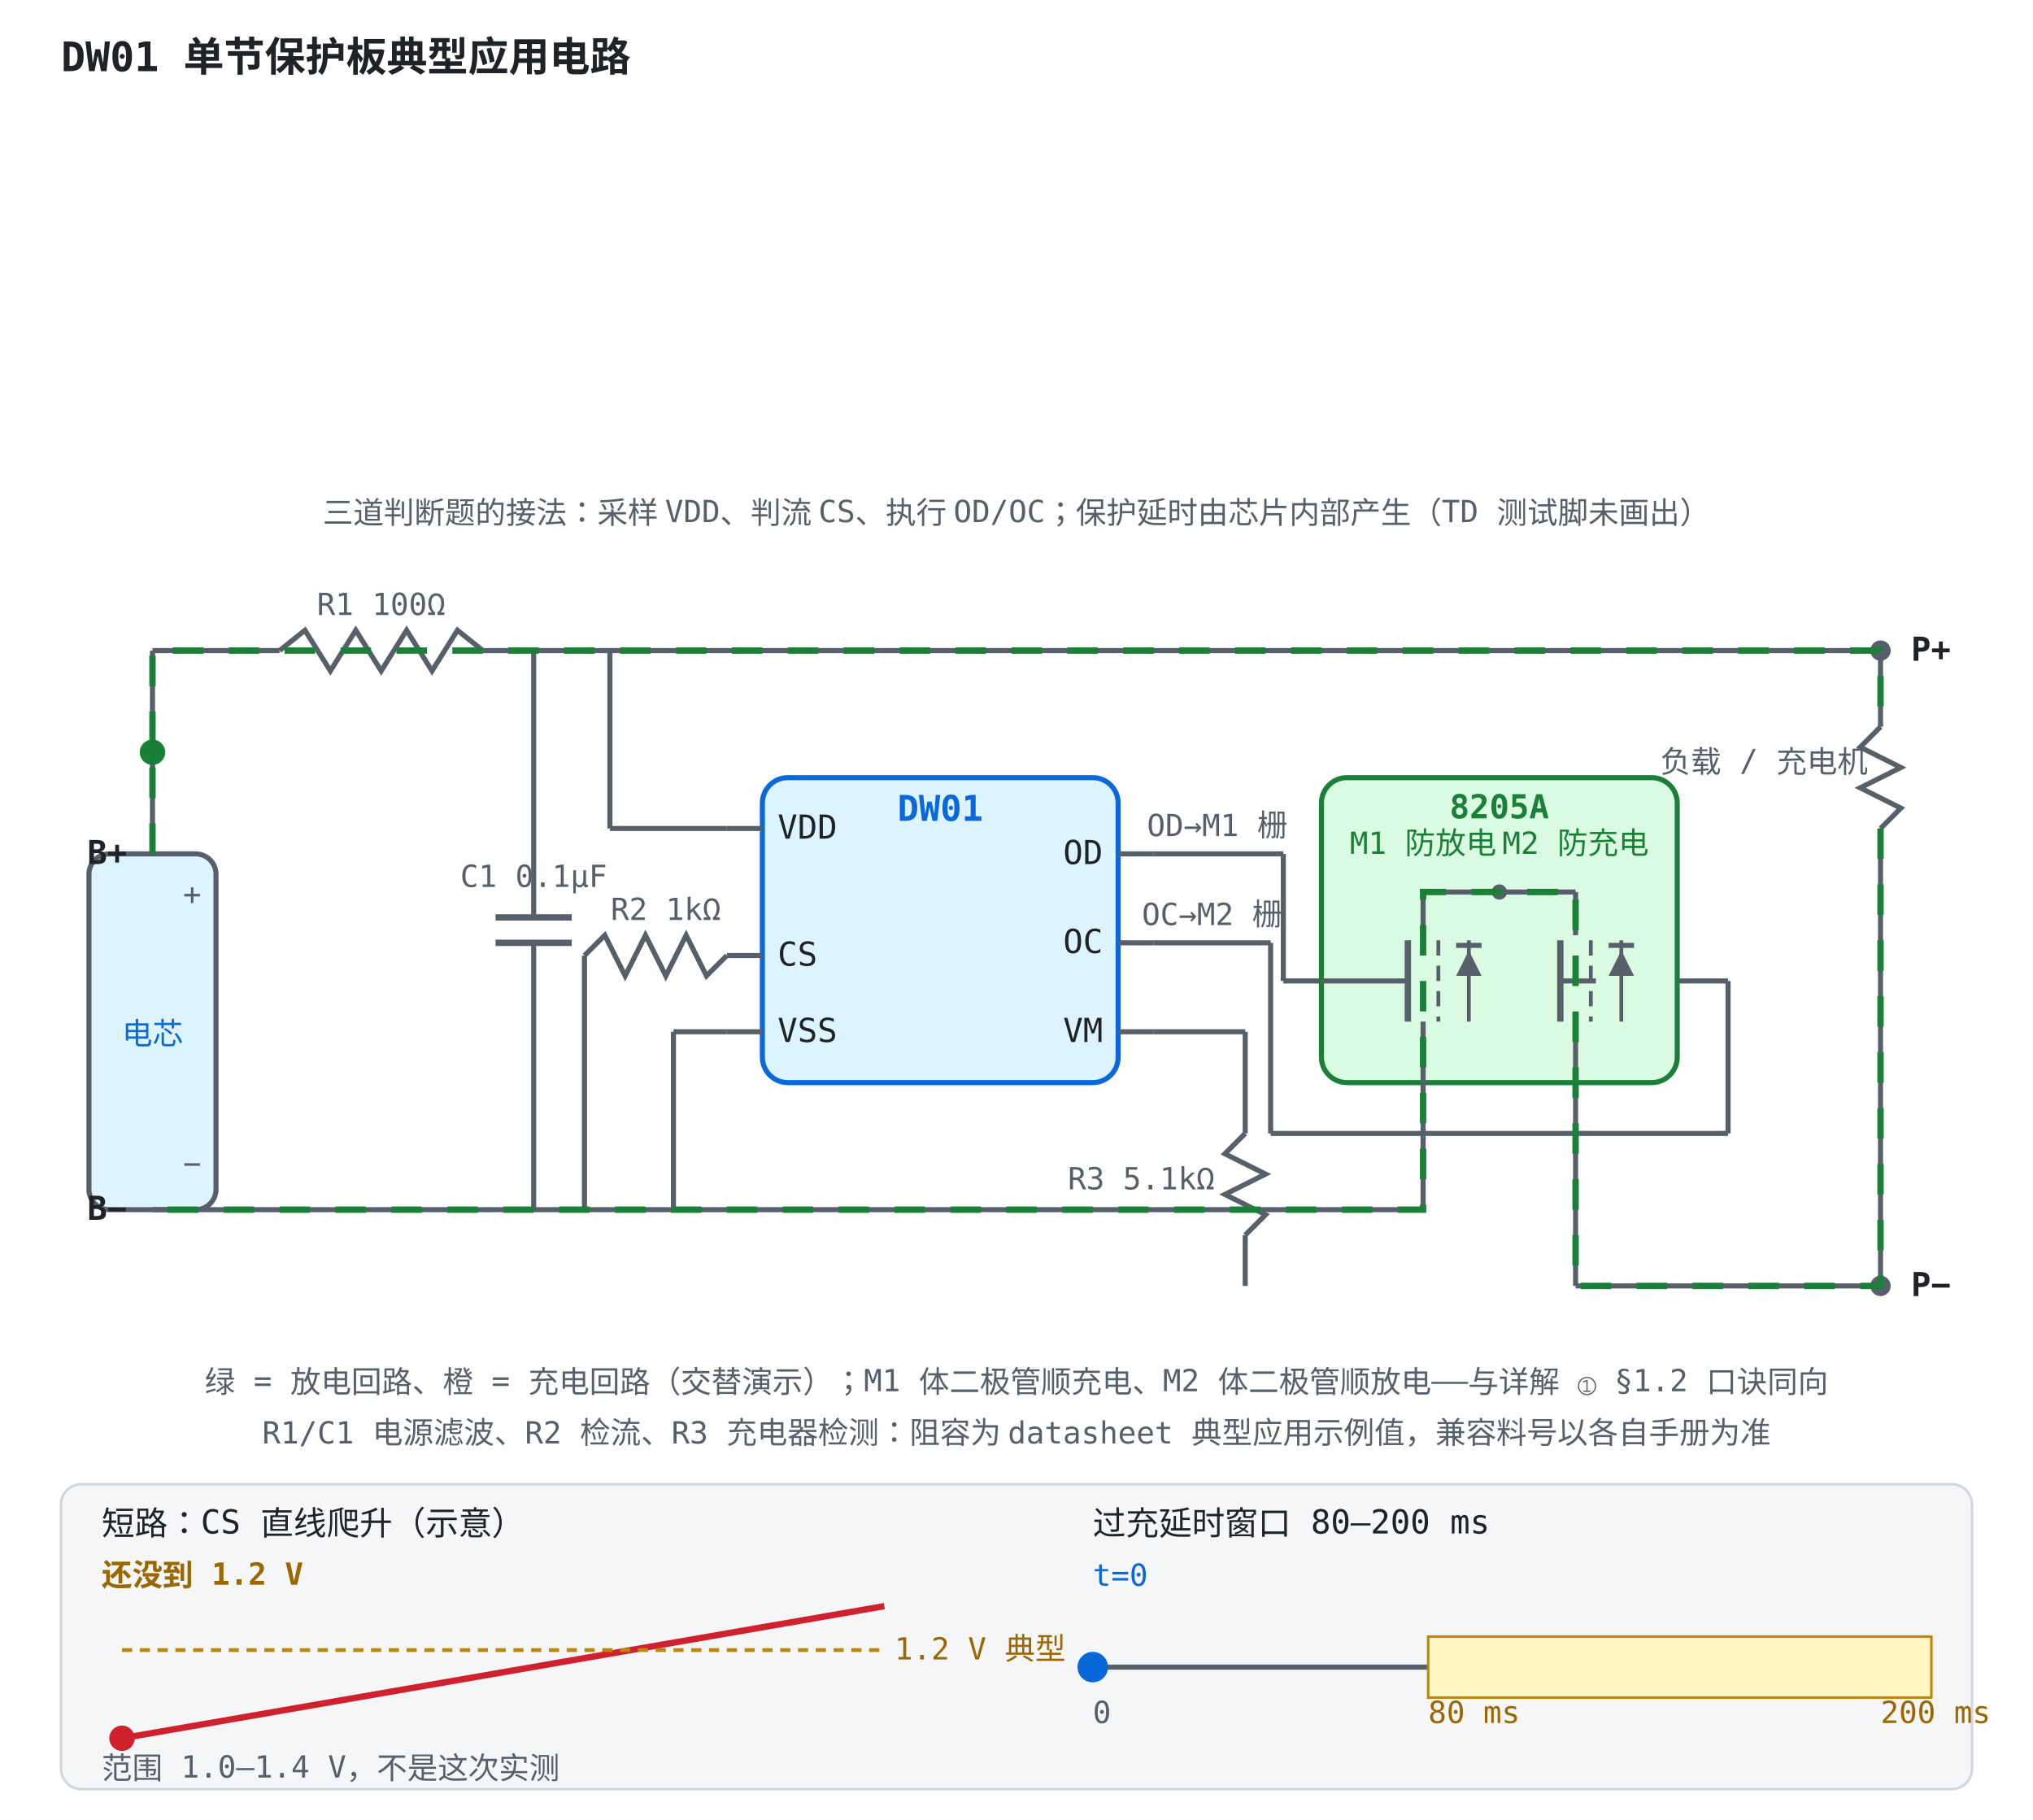
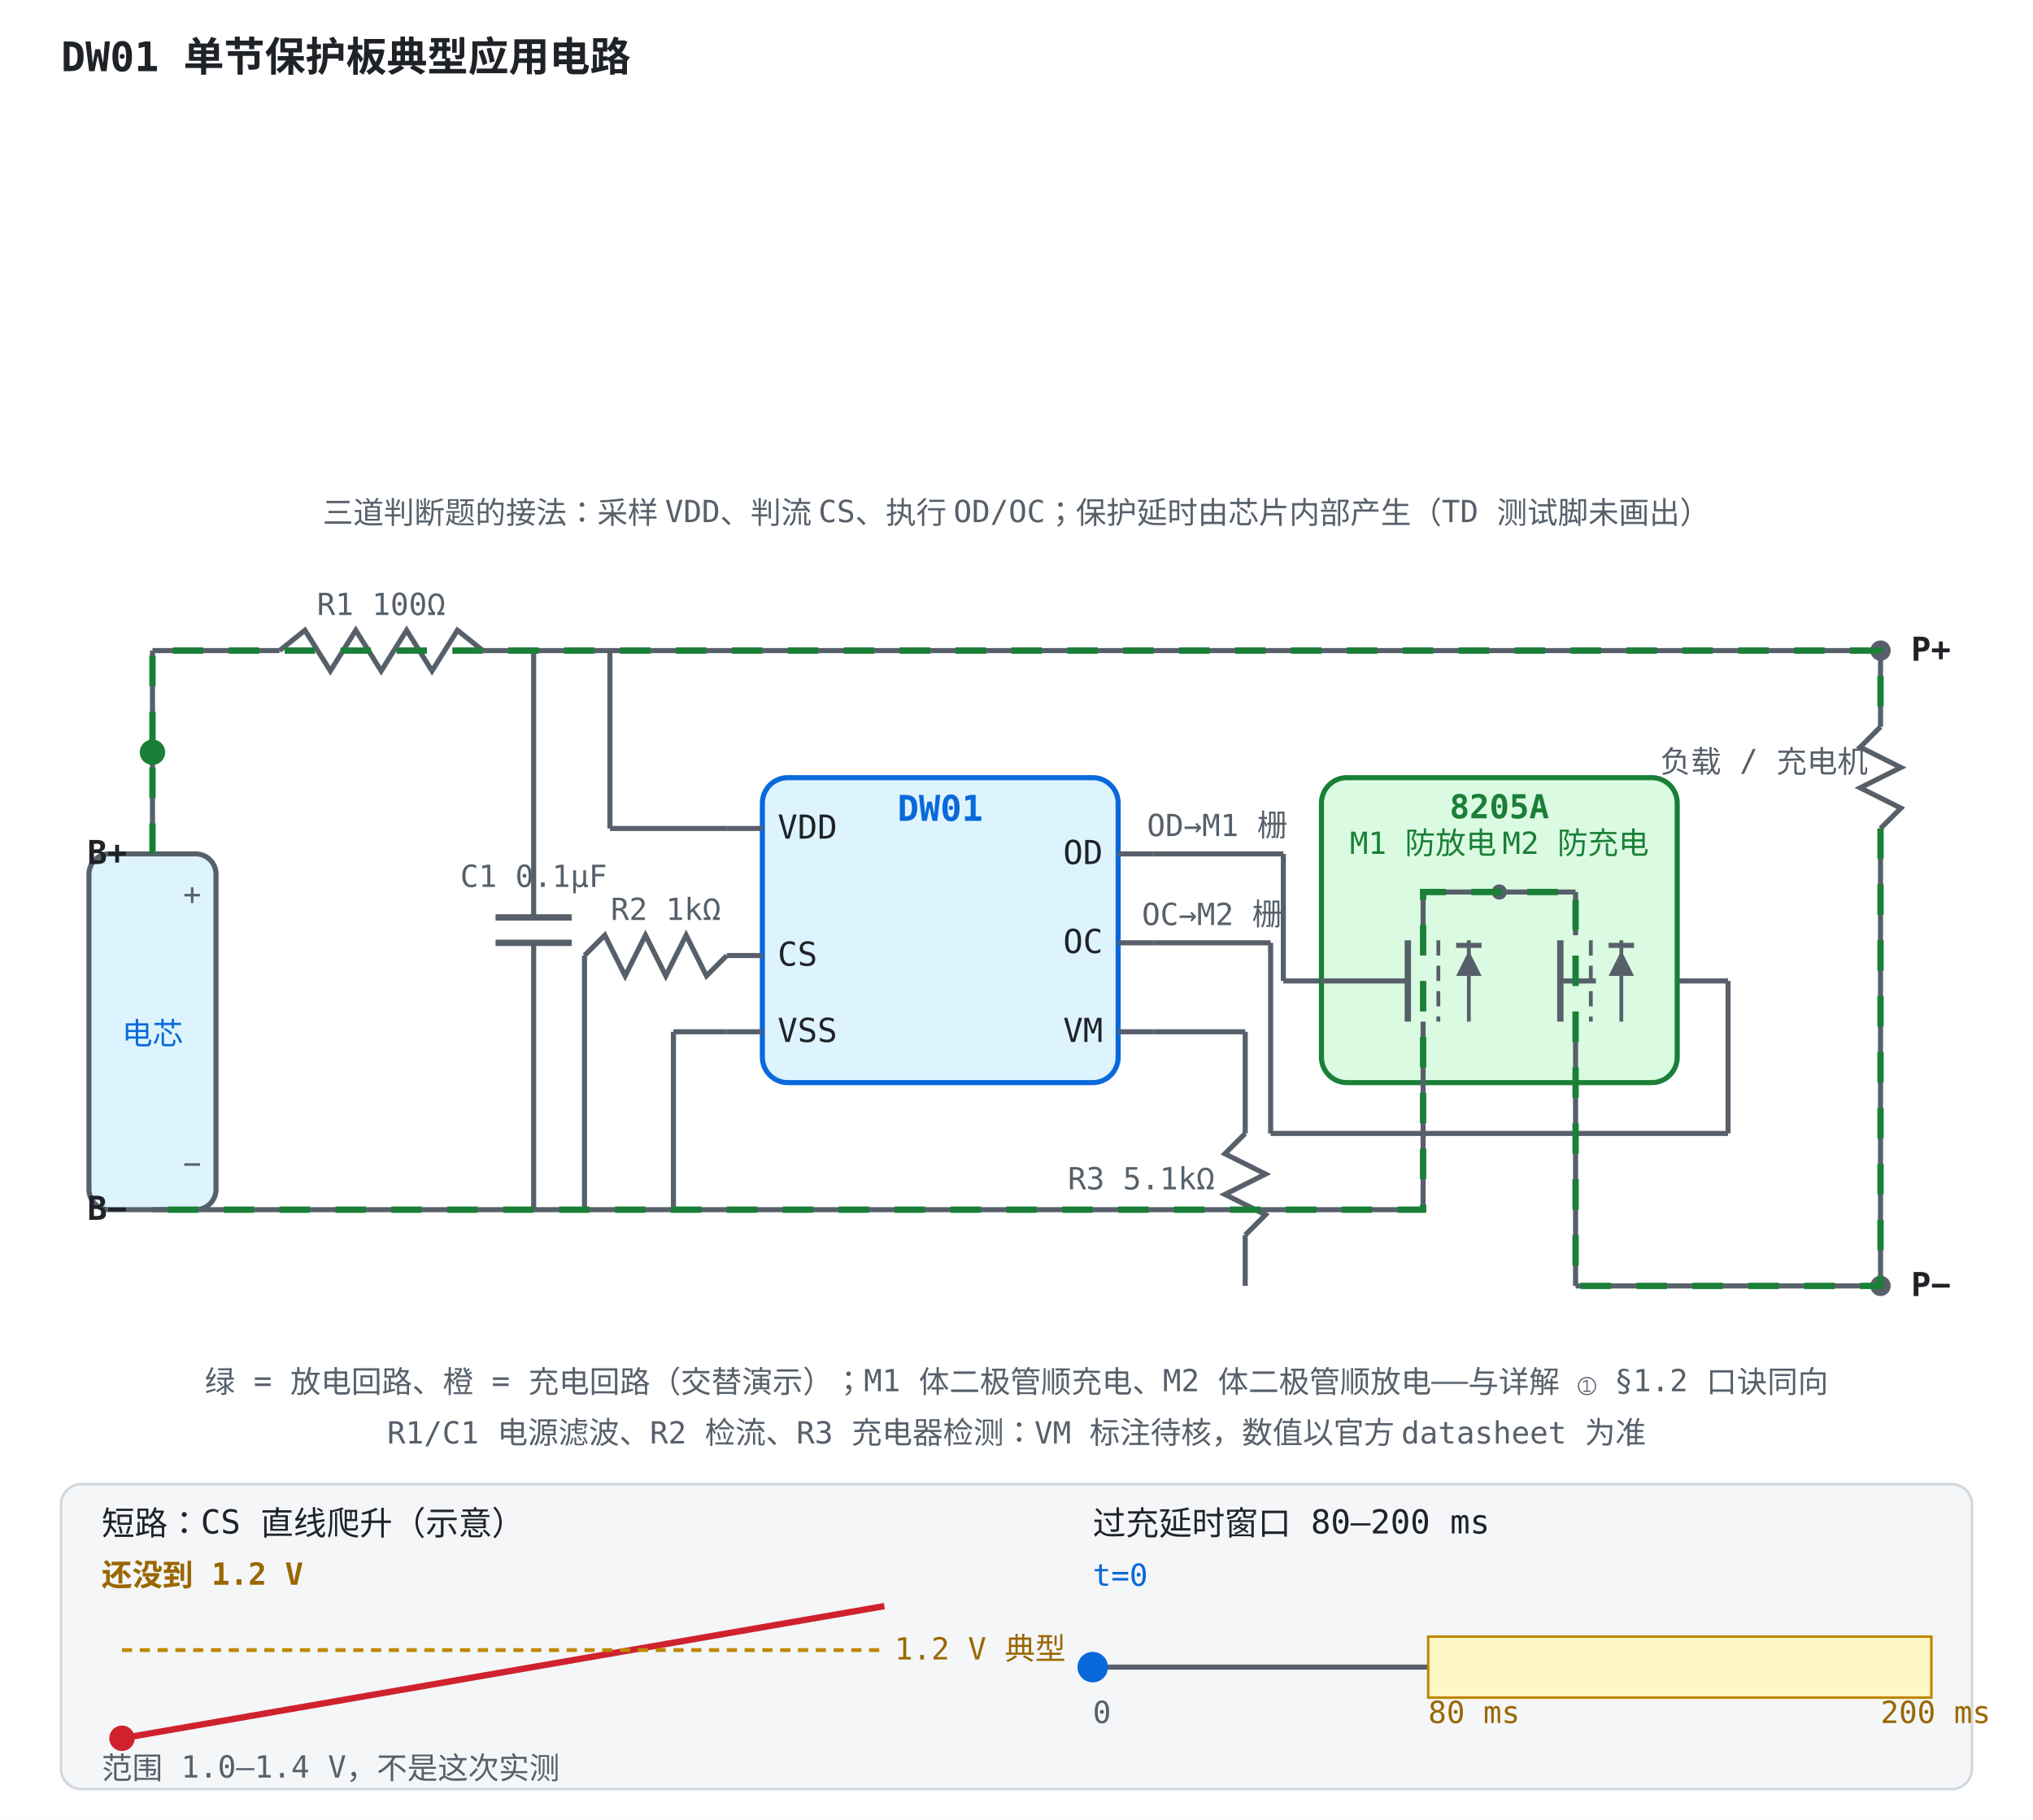
<svg xmlns="http://www.w3.org/2000/svg" width="800" height="716" viewBox="0 -156 800 716" role="img" font-family="ui-monospace, Consolas, monospace">
  <style>
    .bg { fill: #ffffff; }
    .panel { fill: #f4f6f8; stroke: #d0d7de; }
    .fill-boxb { fill: #ddf4ff; }
    .fill-boxg { fill: #dafbe1; }
    .fill-boxr { fill: #ffebe9; }
    .fill-boxy { fill: #fff8c5; }
    .fill-b { fill: #0969da; }
    .fill-g { fill: #1a7f37; }
    .fill-r { fill: #cf222e; }
    .fill-y { fill: #9a6700; }
    .fill-ink { fill: #57606a; }
    .fill-muted { fill: #e2e8f0; }
    .fill-lockb { fill: #0969da; }
    .stroke-panel { stroke: #d0d7de; }
    .stroke-axis { stroke: #57606a; }
    .stroke-b { stroke: #0969da; }
    .stroke-g { stroke: #1a7f37; }
    .stroke-r { stroke: #cf222e; }
    .stroke-y { stroke: #bf8700; }
    .stroke-check { stroke: #ffffff; }
    .axis { stroke: #57606a; stroke-width: 1.5; fill: none; }
    .grid { stroke: #d0d7de; stroke-width: 1; fill: none; }
    .txt { fill: #1f2328; font-size: 13px; }
    .small { fill: #57606a; font-size: 12px; }
    .title { fill: #1f2328; font-size: 16px; font-weight: bold; }
    .hi { fill: #0969da; }
    .warn { fill: #cf222e; }
    .ok { fill: #1a7f37; }
    .gold { fill: #9a6700; }
    .on { fill: #ffffff; font-size: 13px; font-weight: bold; }
    .lineb { stroke: #0969da; stroke-width: 2.5; fill: none; }
    @media (prefers-color-scheme: dark) {
      .bg { fill: #0d1117; }
      .panel { fill: #161b22; stroke: #30363d; }
      .fill-boxb { fill: #12233a; }
      .fill-boxg { fill: #0f2415; }
      .fill-boxr { fill: #3d1214; }
      .fill-boxy { fill: #2d2607; }
      .fill-b { fill: #4493f8; }
      .fill-g { fill: #3fb950; }
      .fill-r { fill: #ff7b72; }
      .fill-y { fill: #d29922; }
      .fill-ink { fill: #8b949e; }
      .fill-muted { fill: #30363d; }
      .fill-lockb { fill: #0969da; }
      .stroke-panel { stroke: #30363d; }
      .stroke-axis { stroke: #8b949e; }
      .stroke-b { stroke: #4493f8; }
      .stroke-g { stroke: #3fb950; }
      .stroke-r { stroke: #ff7b72; }
      .stroke-y { stroke: #d29922; }
      .stroke-check { stroke: #0d1117; }
      .axis { stroke: #8b949e; }
      .grid { stroke: #30363d; }
      .txt { fill: #e6edf3; }
      .small { fill: #8b949e; }
      .title { fill: #e6edf3; }
      .hi { fill: #4493f8; }
      .warn { fill: #ff7b72; }
      .ok { fill: #3fb950; }
      .gold { fill: #d29922; }
      .on { fill: #ffffff; }
      .lineb { stroke: #4493f8; }
    }
</style>
  <rect class="bg" x="0" y="-156" width="800" height="716" />
  <text class="title" x="24" y="-128">DW01 单节保护板典型应用电路</text>
  <rect width="800" height="560" class="bg" />
  <text x="400" y="50" text-anchor="middle" font-size="12" class="small">三道判断题的接法：采样 VDD、判流 CS、执行 OD/OC；保护延时由芯片内部产生（TD 测试脚未画出）</text>
  <rect x="35" y="180" width="50" height="140" rx="8" stroke-width="2" class="fill-boxb stroke-axis" />
  <text x="60" y="255" text-anchor="middle" font-size="12" class="hi">电芯</text>
  <text x="72" y="200" font-size="12" class="small">+</text>
  <text x="72" y="306" font-size="12" class="small">−</text>
  <text x="50" y="184" text-anchor="end" font-size="12" font-weight="bold" class="txt">B+</text>
  <text x="50" y="324" text-anchor="end" font-size="12" font-weight="bold" class="txt">B−</text>
  <line x1="60" y1="180" x2="60" y2="100" stroke-width="2" class="stroke-axis" />
  <line x1="60" y1="100" x2="110" y2="100" stroke-width="2" class="stroke-axis" />
  <polyline points="110,100 120,92 130,108 140,92 150,108 160,92 170,108 180,92 190,100" fill="none" stroke-width="2" class="stroke-axis" />
  <text x="150" y="86" text-anchor="middle" font-size="12" class="small">R1 100Ω</text>
  <line x1="190" y1="100" x2="740" y2="100" stroke-width="2" class="stroke-axis" />
  <line x1="210" y1="100" x2="210" y2="205" stroke-width="2" class="stroke-axis" />
  <line x1="195" y1="205" x2="225" y2="205" stroke-width="2.5" class="stroke-axis" />
  <line x1="195" y1="215" x2="225" y2="215" stroke-width="2.5" class="stroke-axis" />
  <line x1="210" y1="215" x2="210" y2="320" stroke-width="2" class="stroke-axis" />
  <text x="210" y="193" text-anchor="middle" font-size="12" class="small">C1 0.1µF</text>
  <line x1="240" y1="100" x2="240" y2="170" stroke-width="2" class="stroke-axis" />
  <line x1="240" y1="170" x2="286" y2="170" stroke-width="2" class="stroke-axis" />
  <rect x="300" y="150" width="140" height="120" rx="10" stroke-width="2" class="fill-boxb stroke-b" />
  <text x="370" y="167" text-anchor="middle" font-size="14" font-weight="bold" class="hi">DW01</text>
  <line x1="286" y1="170" x2="300" y2="170" stroke-width="2" class="stroke-axis" />
  <text x="306" y="174" font-size="12" class="txt">VDD</text>
  <line x1="286" y1="220" x2="300" y2="220" stroke-width="2" class="stroke-axis" />
  <text x="306" y="224" font-size="12" class="txt">CS</text>
  <line x1="286" y1="250" x2="300" y2="250" stroke-width="2" class="stroke-axis" />
  <text x="306" y="254" font-size="12" class="txt">VSS</text>
  <line x1="440" y1="180" x2="454" y2="180" stroke-width="2" class="stroke-axis" />
  <text x="434" y="184" text-anchor="end" font-size="12" class="txt">OD</text>
  <line x1="440" y1="215" x2="454" y2="215" stroke-width="2" class="stroke-axis" />
  <text x="434" y="219" text-anchor="end" font-size="12" class="txt">OC</text>
  <line x1="440" y1="250" x2="454" y2="250" stroke-width="2" class="stroke-axis" />
  <text x="434" y="254" text-anchor="end" font-size="12" class="txt">VM</text>
  <polyline points="230,220 238,212 246,228 254,212 262,228 270,212 278,228 286,220" fill="none" stroke-width="2" class="stroke-axis" />
  <line x1="230" y1="220" x2="230" y2="320" stroke-width="2" class="stroke-axis" />
  <text x="262" y="206" text-anchor="middle" font-size="12" class="small">R2 1kΩ</text>
  <line x1="286" y1="250" x2="265" y2="250" stroke-width="2" class="stroke-axis" />
  <line x1="265" y1="250" x2="265" y2="320" stroke-width="2" class="stroke-axis" />
  <line x1="454" y1="250" x2="490" y2="250" stroke-width="2" class="stroke-axis" />
  <line x1="490" y1="250" x2="490" y2="290" stroke-width="2" class="stroke-axis" />
  <polyline points="490,290 482,298 498,306 482,314 498,322 490,330" fill="none" stroke-width="2" class="stroke-axis" />
  <line x1="490" y1="330" x2="490" y2="350" stroke-width="2" class="stroke-axis" />
  <text x="478" y="312" text-anchor="end" font-size="12" class="small">R3 5.1kΩ</text>
  <line x1="454" y1="180" x2="505" y2="180" stroke-width="2" class="stroke-axis" />
  <line x1="505" y1="180" x2="505" y2="230" stroke-width="2" class="stroke-axis" />
  <line x1="505" y1="230" x2="520" y2="230" stroke-width="2" class="stroke-axis" />
  <text x="479" y="173" text-anchor="middle" font-size="12" class="small">OD→M1 栅</text>
  <line x1="454" y1="215" x2="500" y2="215" stroke-width="2" class="stroke-axis" />
  <line x1="500" y1="215" x2="500" y2="290" stroke-width="2" class="stroke-axis" />
  <line x1="500" y1="290" x2="680" y2="290" stroke-width="2" class="stroke-axis" />
  <line x1="680" y1="290" x2="680" y2="230" stroke-width="2" class="stroke-axis" />
  <line x1="680" y1="230" x2="628" y2="230" stroke-width="2" class="stroke-axis" />
  <text x="477" y="208" text-anchor="middle" font-size="12" class="small">OC→M2 栅</text>
  <rect x="520" y="150" width="140" height="120" rx="10" stroke-width="2" class="fill-boxg stroke-g" />
  <text x="590" y="166" text-anchor="middle" font-size="13" font-weight="bold" class="ok">8205A</text>
  <line x1="560" y1="195" x2="620" y2="195" stroke-width="2" class="stroke-axis" />
  <circle cx="590" cy="195" r="3" class="fill-ink" />
  <line x1="560" y1="195" x2="560" y2="212" stroke-width="2" class="stroke-axis" />
  <line x1="554" y1="214" x2="554" y2="246" stroke-width="2.5" class="stroke-axis" />
  <line x1="566" y1="214" x2="566" y2="246" stroke-width="1.5" stroke-dasharray="6 4" class="stroke-axis" />
  <line x1="520" y1="230" x2="554" y2="230" stroke-width="2" class="stroke-axis" />
  <line x1="560" y1="246" x2="560" y2="270" stroke-width="2" class="stroke-axis" />
  <line x1="578" y1="214" x2="578" y2="246" stroke-width="1.5" class="stroke-axis" />
  <polygon points="578,218 573,228 583,228" class="fill-ink" />
  <line x1="573" y1="216" x2="583" y2="216" stroke-width="2" class="stroke-axis" />
  <text x="560" y="180" text-anchor="middle" font-size="12" class="ok">M1 防放电</text>
  <line x1="620" y1="195" x2="620" y2="212" stroke-width="2" class="stroke-axis" />
  <line x1="614" y1="214" x2="614" y2="246" stroke-width="2.5" class="stroke-axis" />
  <line x1="626" y1="214" x2="626" y2="246" stroke-width="1.5" stroke-dasharray="6 4" class="stroke-axis" />
  <line x1="628" y1="230" x2="614" y2="230" stroke-width="2" class="stroke-axis" />
  <line x1="620" y1="246" x2="620" y2="270" stroke-width="2" class="stroke-axis" />
  <line x1="638" y1="214" x2="638" y2="246" stroke-width="1.5" class="stroke-axis" />
  <polygon points="638,218 633,228 643,228" class="fill-ink" />
  <line x1="633" y1="216" x2="643" y2="216" stroke-width="2" class="stroke-axis" />
  <text x="620" y="180" text-anchor="middle" font-size="12" class="ok">M2 防充电</text>
  <line x1="560" y1="270" x2="560" y2="320" stroke-width="2" class="stroke-axis" />
  <line x1="60" y1="320" x2="560" y2="320" stroke-width="2" class="stroke-axis" />
  <line x1="620" y1="270" x2="620" y2="350" stroke-width="2" class="stroke-axis" />
  <line x1="620" y1="350" x2="740" y2="350" stroke-width="2" class="stroke-axis" />
  <line x1="740" y1="100" x2="740" y2="130" stroke-width="2" class="stroke-axis" />
  <polyline points="740,130 732,138 748,146 732,154 748,162 740,170" fill="none" stroke-width="2" class="stroke-axis" />
  <line x1="740" y1="170" x2="740" y2="350" stroke-width="2" class="stroke-axis" />
  <circle cx="740" cy="100" r="4" class="fill-ink" />
  <text x="752" y="104" font-size="13" font-weight="bold" class="txt">P+</text>
  <circle cx="740" cy="350" r="4" class="fill-ink" />
  <text x="752" y="354" font-size="13" font-weight="bold" class="txt">P−</text>
  <text x="735" y="148" text-anchor="end" font-size="12" class="small">负载 / 充电机</text>
  <path d="M60,180 L60,100 L740,100 L740,130 M740,170 L740,350 L620,350 L620,250 L620,195 L560,195 L560,250 L560,320 L60,320" fill="none" stroke-width="2.5" stroke-dasharray="12 10" opacity="1" class="stroke-g">
    <animate calcMode="spline" keySplines="0.42 0 0.58 1" attributeName="stroke-dashoffset" from="44" to="0" dur="1.1s" repeatCount="indefinite" />
    <animate calcMode="spline" keySplines="0.42 0 0.58 1;0.7 0 0.84 0;0.42 0 0.58 1" attributeName="opacity" values="1;1;0;0" keyTimes="0;0.45;0.5;1" dur="8s" repeatCount="indefinite" />
  </path>
  <path d="M60,320 L560,320 L560,195 L620,195 L620,350 L740,350 L740,170 M740,130 L740,100 L60,100 L60,180" fill="none" stroke-width="2.5" stroke-dasharray="12 10" opacity="0" class="stroke-y">
    <animate calcMode="spline" keySplines="0.42 0 0.58 1" attributeName="stroke-dashoffset" from="44" to="0" dur="1.1s" repeatCount="indefinite" />
    <animate calcMode="spline" keySplines="0.42 0 0.58 1;0.16 1 0.3 1;0.42 0 0.58 1" attributeName="opacity" values="0;0;1;1" keyTimes="0;0.5;0.55;1" dur="8s" repeatCount="indefinite" />
  </path>
  <circle r="5" cx="60" cy="140" class="fill-g">
    <animate data-ease="linear" attributeName="cx" values="60;400;740;620;560;60" keyTimes="0;0.2;0.4;0.6;0.8;1" dur="8s" repeatCount="indefinite" />
    <animate data-ease="linear" attributeName="cy" values="140;100;220;350;320;250" keyTimes="0;0.2;0.4;0.6;0.8;1" dur="8s" repeatCount="indefinite" />
    <animate calcMode="spline" keySplines="0.42 0 0.58 1;0.7 0 0.84 0;0.42 0 0.58 1" attributeName="opacity" values="1;1;0.15;0.15" keyTimes="0;0.45;0.5;1" dur="8s" repeatCount="indefinite" />
  </circle>
  <text x="400" y="392" text-anchor="middle" font-size="12" class="small">绿 = 放电回路、橙 = 充电回路（交替演示）；M1 体二极管顺充电、M2 体二极管顺放电——与详解 ① §1.2 口诀同向</text>
  <rect x="24" y="428" width="752" height="120" rx="8" class="panel" />
  <text x="40" y="448" font-size="12" class="txt">短路：CS 直线爬升（示意）</text>
  <polyline points="48.0,528.0 85.5,521.5 123.0,515.0 160.5,508.5 198.0,502.0 235.5,495.5 273.0,489.0 310.5,482.5 348.0,476.0" fill="none" stroke-width="2.5" class="stroke-r" />
  <line x1="48" y1="493.3" x2="348" y2="493.3" stroke-width="1.5" stroke-dasharray="4 3" class="stroke-y" />
  <text x="352" y="497" font-size="12" class="gold">1.2 V 典型</text>
  <text x="40" y="544" font-size="12" class="small">范围 1.0–1.4 V，不是这次实测</text>
  <circle r="5" cx="48" cy="528" class="fill-r">
    <animate data-ease="linear" attributeName="cx" values="48;85.5;123;160.5;198;235.5;273;310.5;348" keyTimes="0;0.125;0.25;0.375;0.5;0.625;0.75;0.875;1" dur="8s" repeatCount="indefinite" />
    <animate data-ease="linear" attributeName="cy" values="528;521.5;515;508.5;502;495.5;489;482.5;476" keyTimes="0;0.125;0.25;0.375;0.5;0.625;0.75;0.875;1" dur="8s" repeatCount="indefinite" />
  </circle>
  <text x="40" y="468" font-size="12" font-weight="bold" opacity="1" class="gold">还没到 1.2 V<animate attributeName="opacity" values="1;1;1;1;1;1;0;0;0" keyTimes="0;0.125;0.25;0.375;0.5;0.625;0.75;0.875;1" calcMode="spline" keySplines="0.42 0 0.58 1;0.42 0 0.58 1;0.42 0 0.58 1;0.42 0 0.58 1;0.42 0 0.58 1;0.7 0 0.84 0;0.42 0 0.58 1;0.42 0 0.58 1" dur="8s" repeatCount="indefinite" />
  </text>
  <text x="40" y="468" font-size="12" font-weight="bold" opacity="0" class="warn">越过 1.2 V，短路比较器该翻<animate attributeName="opacity" values="0;0;0;0;0;0;1;1;1" keyTimes="0;0.125;0.25;0.375;0.5;0.625;0.75;0.875;1" calcMode="spline" keySplines="0.42 0 0.58 1;0.42 0 0.58 1;0.42 0 0.58 1;0.42 0 0.58 1;0.42 0 0.58 1;0.16 1 0.3 1;0.42 0 0.58 1;0.42 0 0.58 1" dur="8s" repeatCount="indefinite" />
  </text>
  <text x="430" y="448" font-size="12" class="txt">过充延时窗口 80–200 ms</text>
  <line x1="430" y1="500" x2="760" y2="500" stroke-width="2" class="stroke-axis" />
  <rect x="562" y="488" width="198" height="24" class="fill-boxy stroke-y" />
  <text x="430" y="522" font-size="12" class="small">0</text>
  <text x="562" y="522" font-size="12" class="gold">80 ms</text>
  <text x="740" y="522" font-size="12" class="gold">200 ms</text>
  <circle r="6" cx="430" cy="500" class="fill-b">
    <animate calcMode="spline" keySplines="0.16 1 0.3 1;0.16 1 0.3 1;0.16 1 0.3 1" attributeName="cx" values="430;562;661;760" keyTimes="0;0.333;0.667;1" dur="8s" repeatCount="indefinite" />
  </circle>
  <text x="430" y="468" font-size="12" opacity="1" class="hi">t=0<animate attributeName="opacity" values="1;0;0;0" keyTimes="0;0.333;0.667;1" calcMode="spline" keySplines="0.7 0 0.84 0;0.42 0 0.58 1;0.42 0 0.58 1" dur="8s" repeatCount="indefinite" />
  </text>
  <text x="430" y="468" font-size="12" opacity="0" class="hi">t=80 ms，开始确认<animate attributeName="opacity" values="0;1;0;0" keyTimes="0;0.333;0.667;1" calcMode="spline" keySplines="0.16 1 0.3 1;0.7 0 0.84 0;0.42 0 0.58 1" dur="8s" repeatCount="indefinite" />
  </text>
  <text x="430" y="468" font-size="12" opacity="0" class="hi">t=140 ms，还在窗口里<animate attributeName="opacity" values="0;0;1;0" keyTimes="0;0.333;0.667;1" calcMode="spline" keySplines="0.42 0 0.58 1;0.16 1 0.3 1;0.7 0 0.84 0" dur="8s" repeatCount="indefinite" />
  </text>
  <text x="430" y="468" font-size="12" opacity="0" class="hi">t=200 ms，窗口末端<animate attributeName="opacity" values="0;0;0;1" keyTimes="0;0.333;0.667;1" calcMode="spline" keySplines="0.42 0 0.58 1;0.42 0 0.58 1;0.16 1 0.3 1" dur="8s" repeatCount="indefinite" />
  </text>
-   <text x="400" y="412" text-anchor="middle" font-size="12" class="small">R1/C1 电源滤波、R2 检流、R3 充电器检测：阻容为 datasheet 典型应用示例值，兼容料号以各自手册为准</text>
+   <text x="400" y="412" text-anchor="middle" font-size="12" class="small">R1/C1 电源滤波、R2 检流、R3 充电器检测：VM 标注待核，数值以官方 datasheet 为准</text>
</svg>
